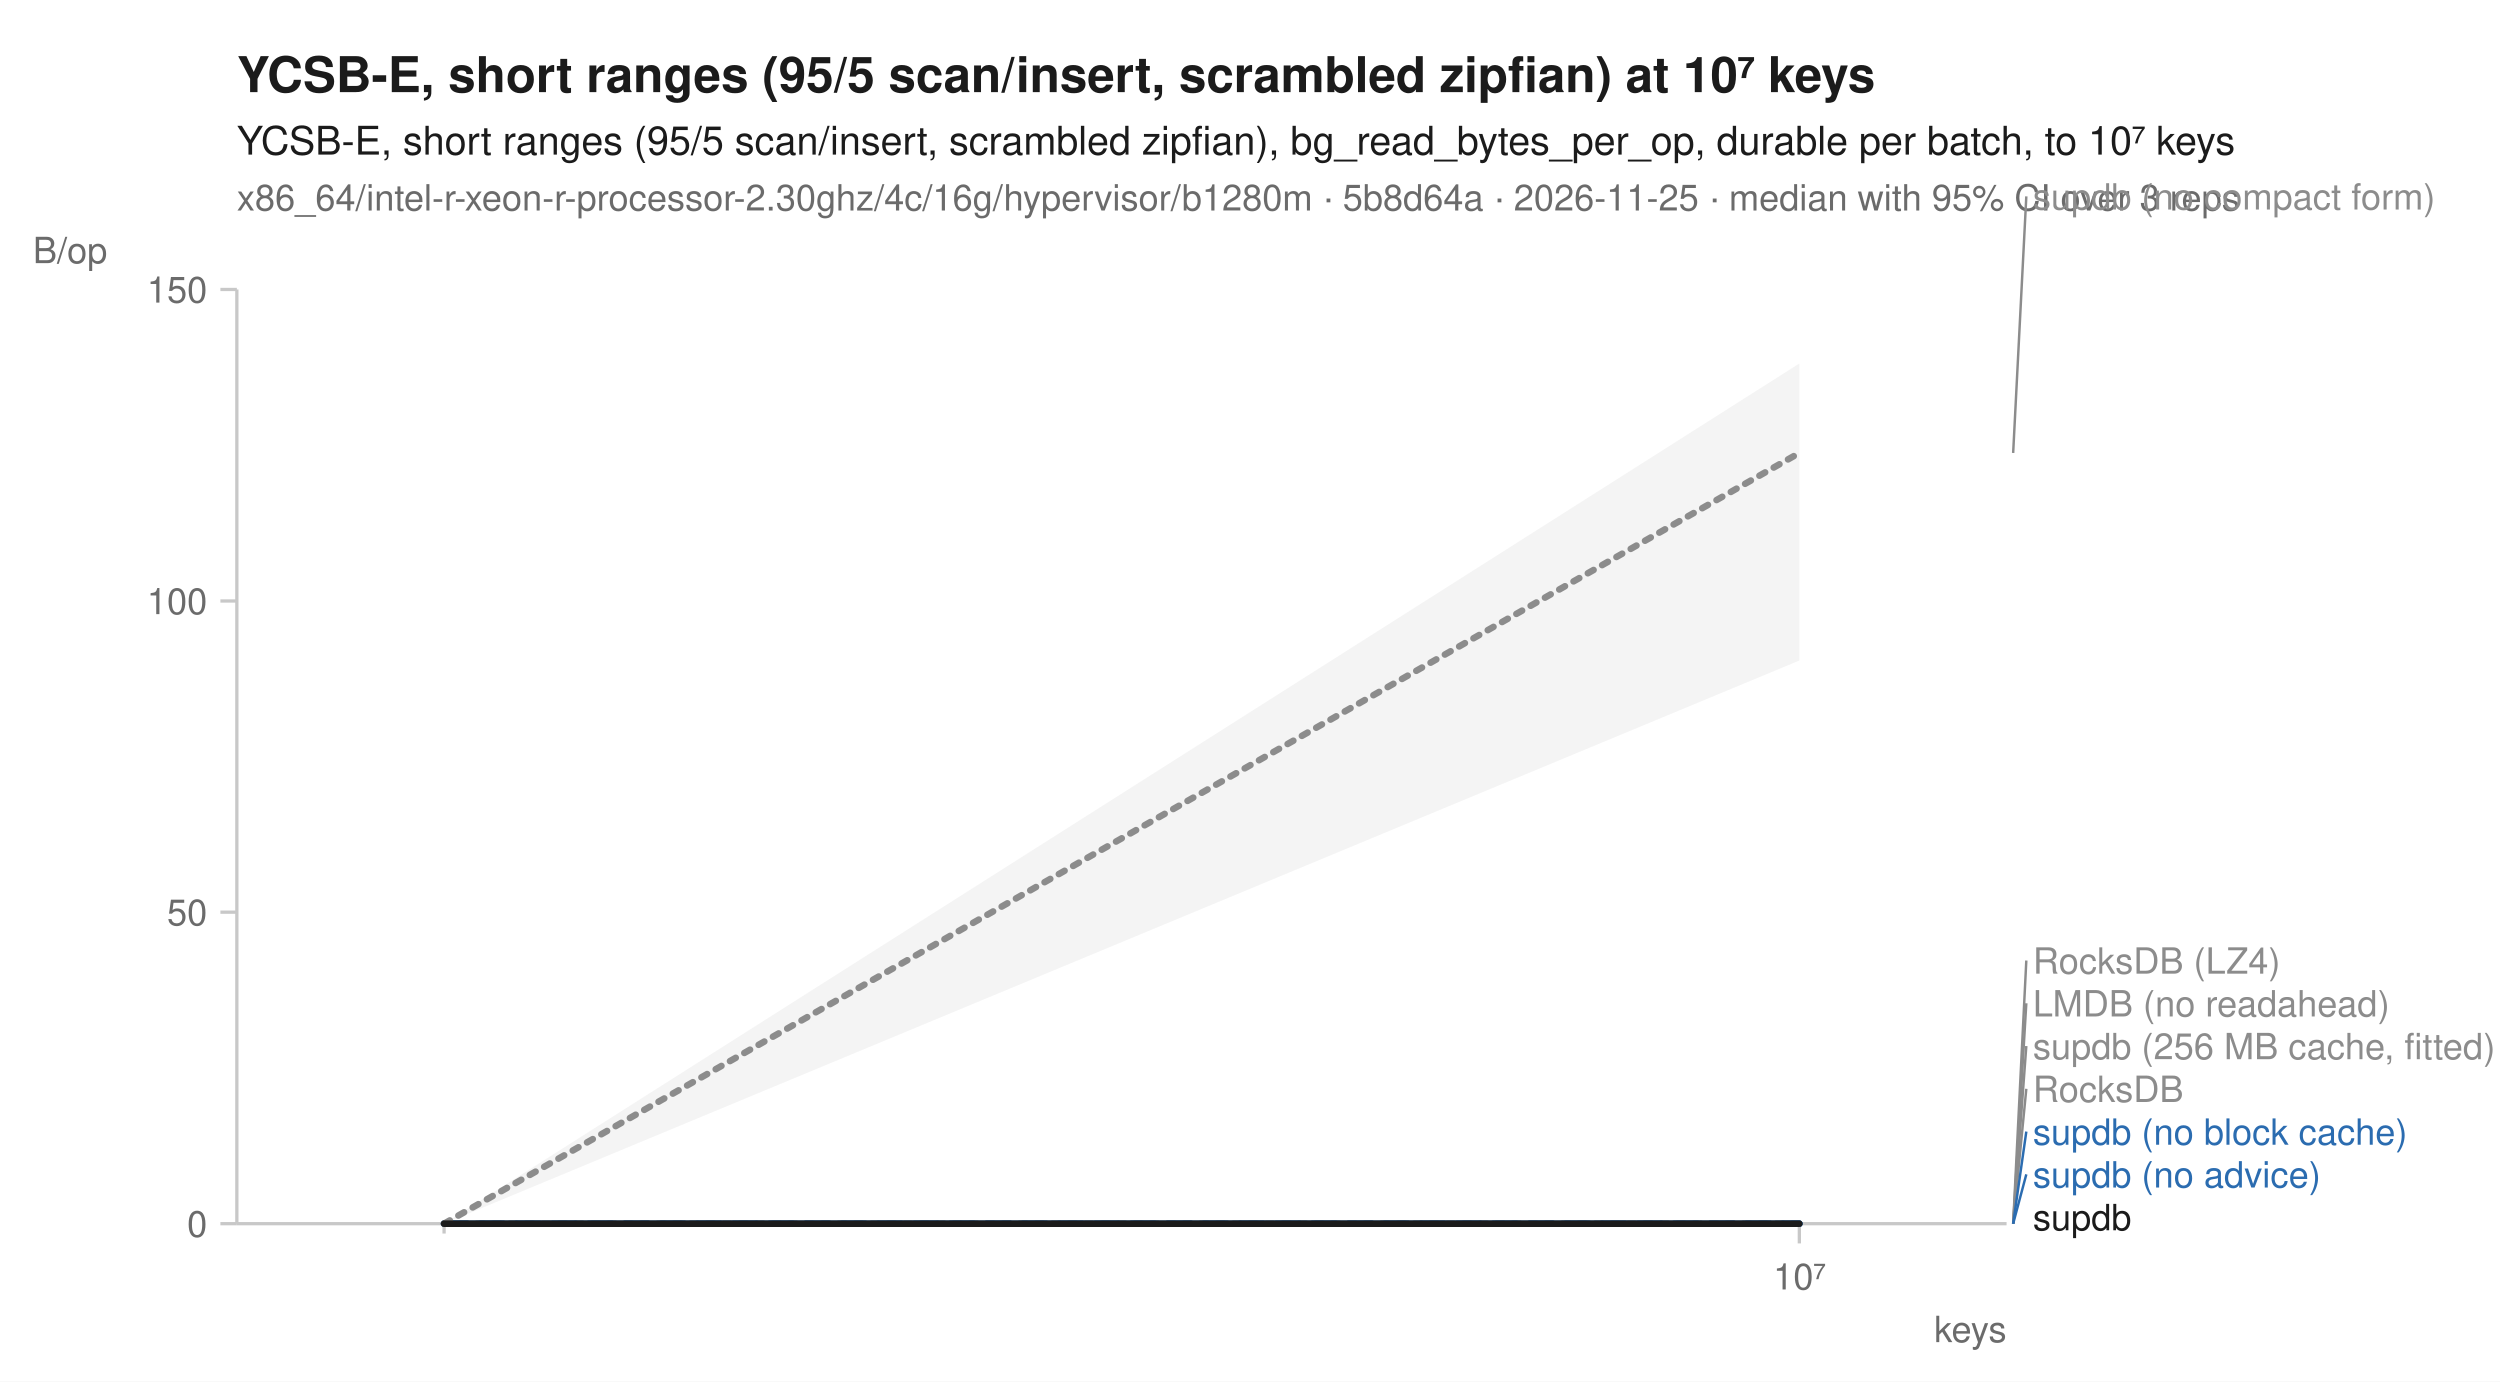
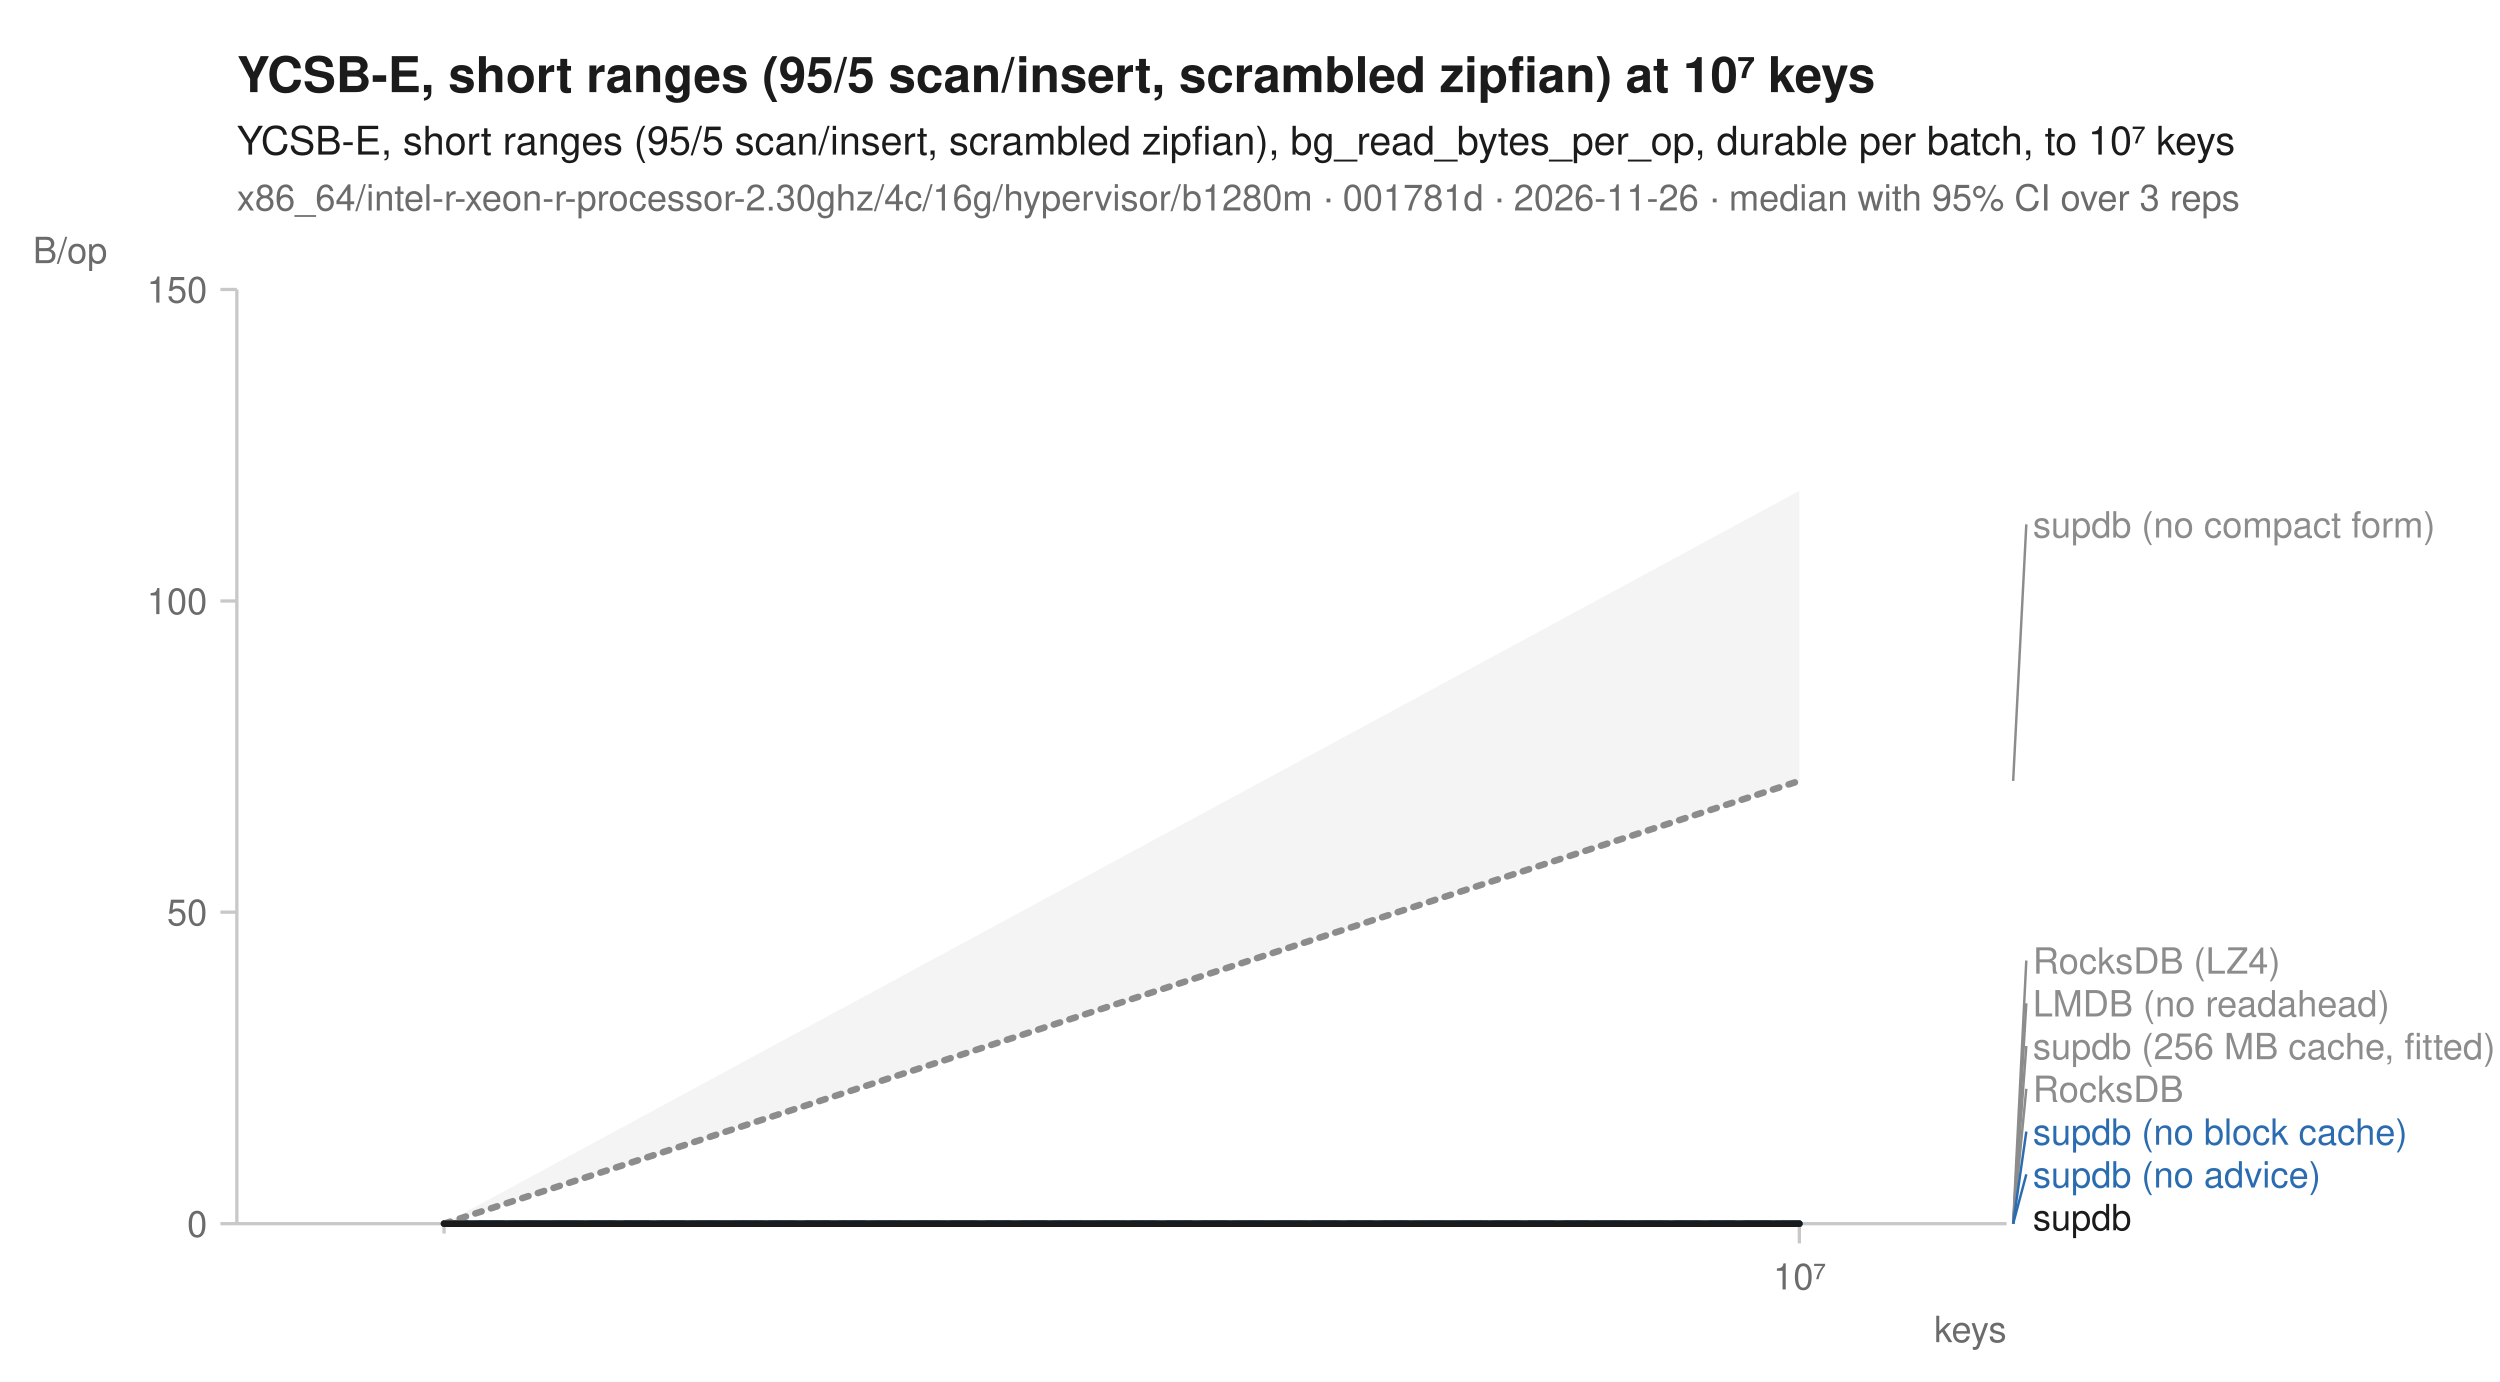
<svg xmlns="http://www.w3.org/2000/svg" width="760" height="420" viewBox="0 0 760 420" font-family="-apple-system, BlinkMacSystemFont, 'Segoe UI', Helvetica, Arial, sans-serif" fill="#1b1b1b">
  <rect width="760" height="420" fill="white" />
  <text x="72" y="28" font-size="15" font-weight="600">YCSB-E, short ranges (95/5 scan/insert, scrambled zipfian) at 10⁷ keys</text>
  <text x="72" y="47" font-size="12">YCSB-E, short ranges (95/5 scan/insert, scrambled zipfian), bg_read_bytes_per_op, durable per batch, to 10⁷ keys</text>
-   <text x="72" y="64" font-size="11" fill="#6b6b6b">x86_64/intel-r-xeon-r-processor-2.30ghz/4c/16g/hypervisor/b1280m · 5b8d64a · 2026-11-25 · median with 95% CI over 3 reps</text>
+   <text x="72" y="64" font-size="11" fill="#6b6b6b">x86_64/intel-r-xeon-r-processor-2.30ghz/4c/16g/hypervisor/b1280m · 001781d · 2026-11-26 · median with 95% CI over 3 reps</text>
  <line x1="72" y1="372" x2="610" y2="372" stroke="#c8c8c8" stroke-width="1" />
  <line x1="72" y1="88" x2="72" y2="372" stroke="#c8c8c8" stroke-width="1" />
  <line x1="135.0" y1="372" x2="135.0" y2="375" stroke="#c8c8c8" stroke-width="1" />
  <line x1="547.0" y1="372" x2="547.0" y2="378" stroke="#c8c8c8" stroke-width="1" />
  <text x="547.0" y="392" font-size="11" text-anchor="middle" fill="#6b6b6b">10⁷</text>
  <text x="610" y="408" font-size="11" text-anchor="end" fill="#6b6b6b">keys</text>
  <line x1="67" y1="372.0" x2="72" y2="372.0" stroke="#c8c8c8" stroke-width="1" />
  <text x="63" y="376.0" font-size="11" text-anchor="end" fill="#6b6b6b">0</text>
  <line x1="67" y1="277.3" x2="72" y2="277.3" stroke="#c8c8c8" stroke-width="1" />
  <text x="63" y="281.3" font-size="11" text-anchor="end" fill="#6b6b6b">50</text>
  <line x1="67" y1="182.7" x2="72" y2="182.7" stroke="#c8c8c8" stroke-width="1" />
  <text x="63" y="186.7" font-size="11" text-anchor="end" fill="#6b6b6b">100</text>
  <line x1="67" y1="88.0" x2="72" y2="88.0" stroke="#c8c8c8" stroke-width="1" />
  <text x="63" y="92.0" font-size="11" text-anchor="end" fill="#6b6b6b">150</text>
  <text x="10" y="80" font-size="11" text-anchor="start" fill="#6b6b6b">B/op</text>
  <path d="M135.0,372.0 L547.0,372.0 L547.0,372.0 L135.0,372.0 Z" fill="#8c8c8c" fill-opacity="0.10" />
  <path d="M135.0,372.0 L547.0,372.0 L547.0,372.0 L135.0,372.0 Z" fill="#8c8c8c" fill-opacity="0.10" />
  <path d="M135.0,372.0 L547.0,372.0 L547.0,372.0 L135.0,372.0 Z" fill="#8c8c8c" fill-opacity="0.10" />
  <path d="M135.0,372.0 L547.0,372.0 L547.0,372.0 L135.0,372.0 Z" fill="#8c8c8c" fill-opacity="0.10" />
  <path d="M135.0,372.0 L547.0,372.0 L547.0,372.0 L135.0,372.0 Z" fill="#2b6cb0" fill-opacity="0.10" />
  <path d="M135.0,372.0 L547.0,372.0 L547.0,372.0 L135.0,372.0 Z" fill="#2b6cb0" fill-opacity="0.10" />
-   <path d="M135.0,372.0 L547.0,110.5 L547.0,200.8 L135.0,372.0 Z" fill="#8c8c8c" fill-opacity="0.10" />
+   <path d="M135.0,372.0 L547.0,149.2 L547.0,237.4 L135.0,372.0 Z" fill="#8c8c8c" fill-opacity="0.10" />
  <path d="M135.0,372.0 L547.0,372.0 L547.0,372.0 L135.0,372.0 Z" fill="#1b1b1b" fill-opacity="0.10" />
  <path d="M135.0,372.0 L547.0,372.0 " fill="none" stroke="#8c8c8c" stroke-width="1.6" stroke-linejoin="round" stroke-linecap="round" stroke-dasharray="1,3" />
  <path d="M135.0,372.0 L547.0,372.0 " fill="none" stroke="#8c8c8c" stroke-width="1.6" stroke-linejoin="round" stroke-linecap="round" stroke-dasharray="4,2" />
  <path d="M135.0,372.0 L547.0,372.0 " fill="none" stroke="#8c8c8c" stroke-width="2" stroke-linejoin="round" stroke-linecap="round" stroke-dasharray="2,3" />
  <path d="M135.0,372.0 L547.0,372.0 " fill="none" stroke="#8c8c8c" stroke-width="1.6" stroke-linejoin="round" stroke-linecap="round" stroke-dasharray="7,4" />
  <path d="M135.0,372.0 L547.0,372.0 " fill="none" stroke="#2b6cb0" stroke-width="2" stroke-linejoin="round" stroke-linecap="round" stroke-dasharray="7,4" />
  <path d="M135.0,372.0 L547.0,372.0 " fill="none" stroke="#2b6cb0" stroke-width="2" stroke-linejoin="round" stroke-linecap="round" />
-   <path d="M135.0,372.0 L547.0,137.7 " fill="none" stroke="#8c8c8c" stroke-width="2" stroke-linejoin="round" stroke-linecap="round" stroke-dasharray="2,3" />
+   <path d="M135.0,372.0 L547.0,237.4 " fill="none" stroke="#8c8c8c" stroke-width="2" stroke-linejoin="round" stroke-linecap="round" stroke-dasharray="2,3" />
  <path d="M135.0,372.0 L547.0,372.0 " fill="none" stroke="#1b1b1b" stroke-width="2" stroke-linejoin="round" stroke-linecap="round" />
-   <line x1="612.0" y1="137.7" x2="616.0" y2="59.7" stroke="#8c8c8c" stroke-width="0.75" />
-   <text x="618.0" y="63.7" font-size="11" fill="#8c8c8c">supdb (no compact form)</text>
+   <line x1="612.0" y1="237.4" x2="616.0" y2="159.4" stroke="#8c8c8c" stroke-width="0.75" />
+   <text x="618.0" y="163.4" font-size="11" fill="#8c8c8c">supdb (no compact form)</text>
  <line x1="612.0" y1="372.0" x2="616.0" y2="292.0" stroke="#8c8c8c" stroke-width="0.75" />
  <text x="618.0" y="296.0" font-size="11" fill="#8c8c8c">RocksDB (LZ4)</text>
  <line x1="612.0" y1="372.0" x2="616.0" y2="305.0" stroke="#8c8c8c" stroke-width="0.75" />
  <text x="618.0" y="309.0" font-size="11" fill="#8c8c8c">LMDB (no readahead)</text>
  <line x1="612.0" y1="372.0" x2="616.0" y2="318.0" stroke="#8c8c8c" stroke-width="0.75" />
  <text x="618.0" y="322.0" font-size="11" fill="#8c8c8c">supdb (256 MB cache, fitted)</text>
  <line x1="612.0" y1="372.0" x2="616.0" y2="331.0" stroke="#8c8c8c" stroke-width="0.75" />
  <text x="618.0" y="335.0" font-size="11" fill="#8c8c8c">RocksDB</text>
  <line x1="612.0" y1="372.0" x2="616.0" y2="344.0" stroke="#2b6cb0" stroke-width="0.75" />
  <text x="618.0" y="348.0" font-size="11" fill="#2b6cb0">supdb (no block cache)</text>
  <line x1="612.0" y1="372.0" x2="616.0" y2="357.0" stroke="#2b6cb0" stroke-width="0.75" />
  <text x="618.0" y="361.0" font-size="11" fill="#2b6cb0">supdb (no advice)</text>
  <text x="618.0" y="374.0" font-size="11" fill="#1b1b1b">supdb</text>
</svg>
